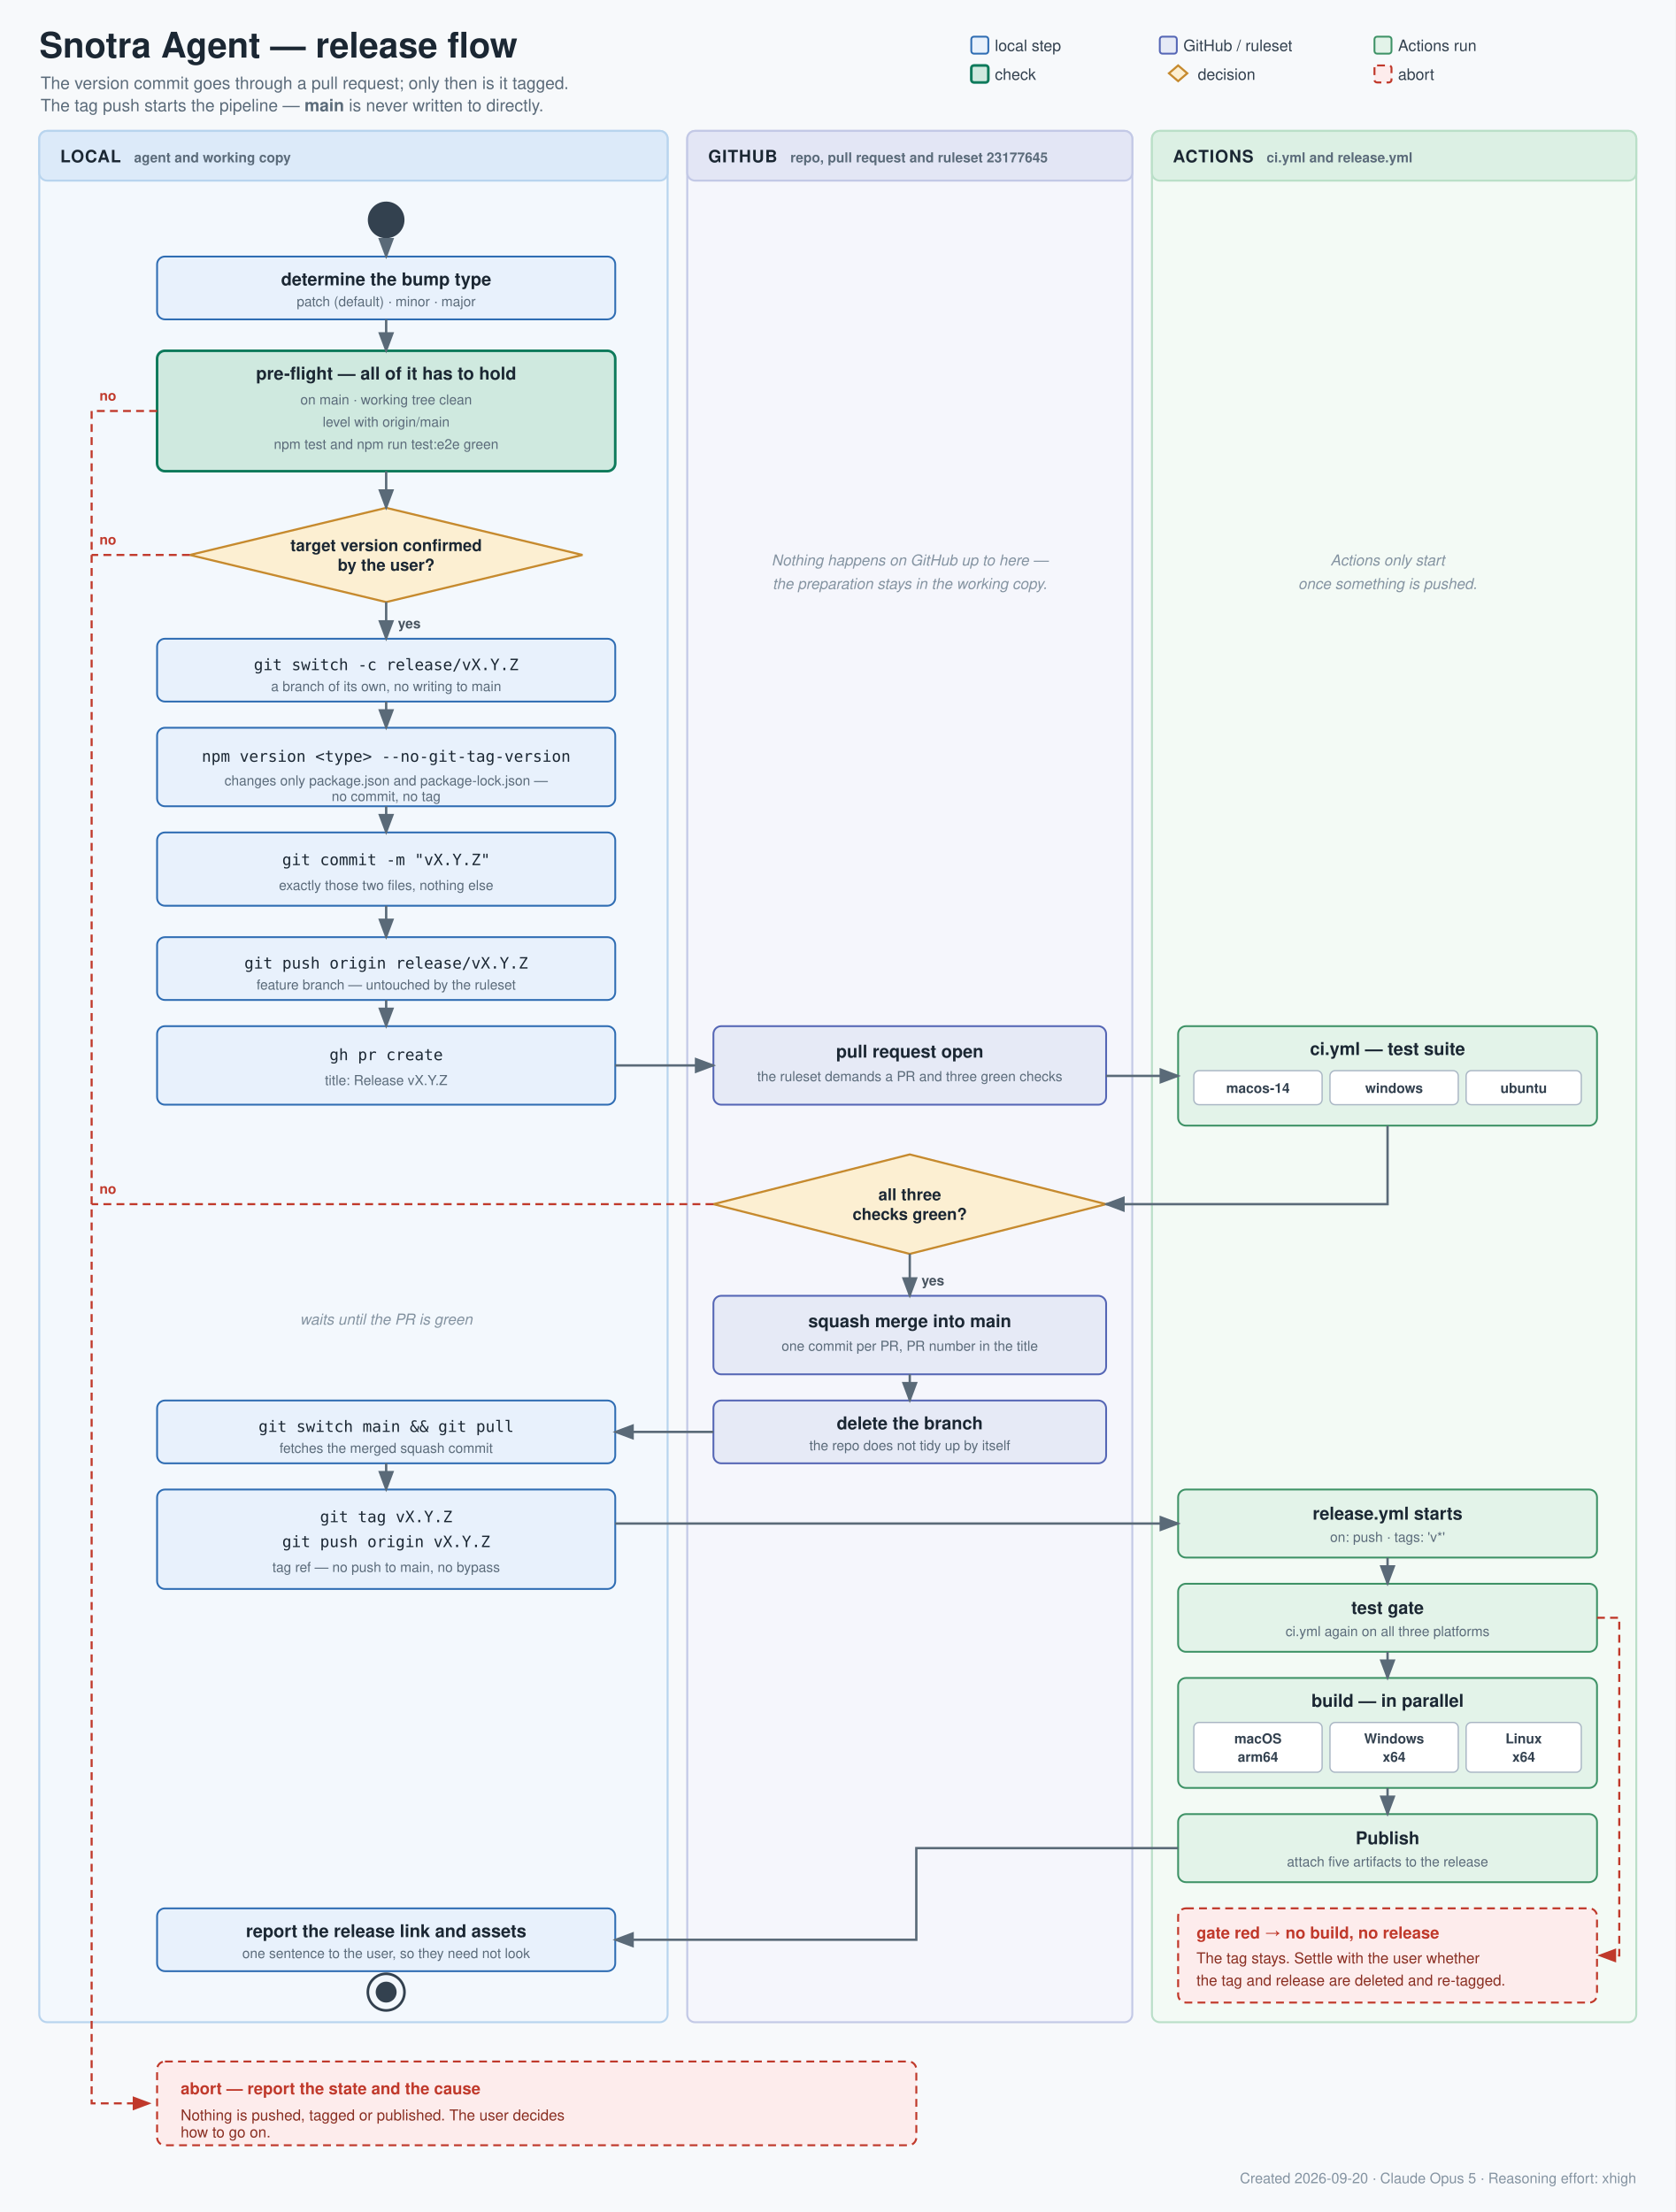
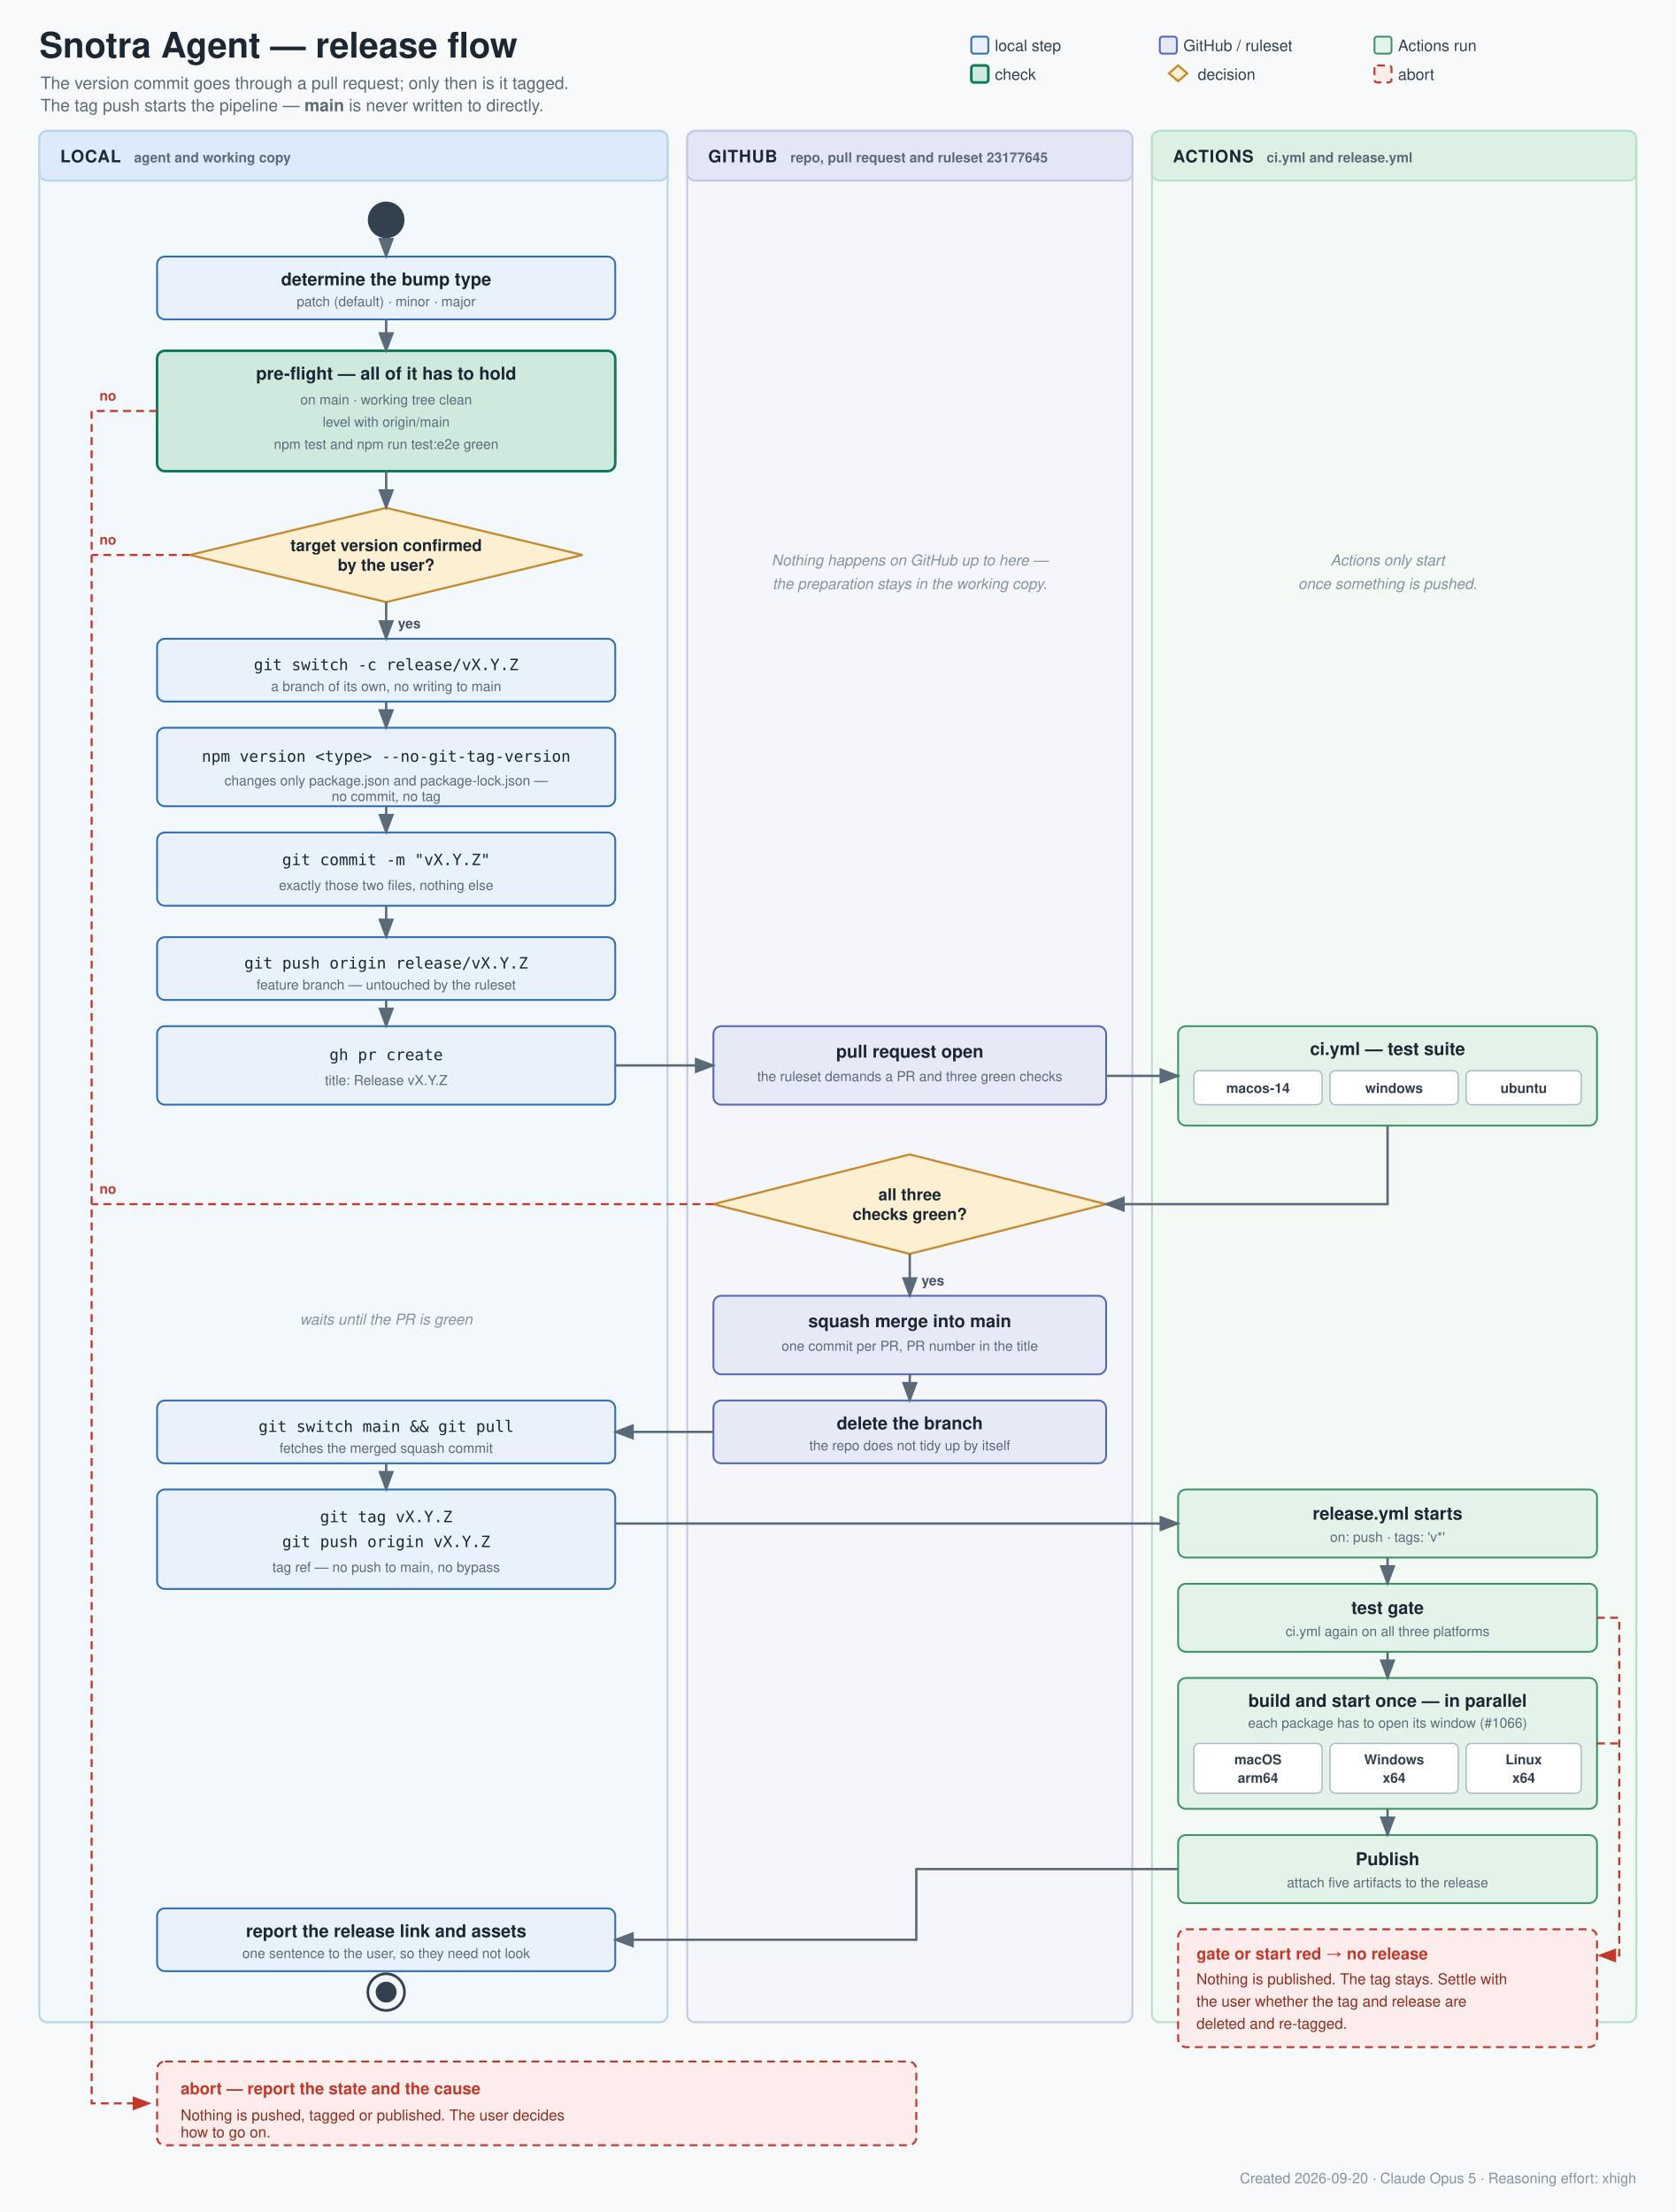
<svg xmlns="http://www.w3.org/2000/svg" viewBox="0 0 1280 1690" width="1280" height="1690" role="img" aria-labelledby="title desc" font-family="'Segoe UI', Helvetica, Arial, sans-serif">
  <defs>
    <marker id="ah" viewBox="0 0 8 6" markerWidth="9" markerHeight="7" refX="7" refY="3" orient="auto-start-reverse">
      <path d="M0,0 L8,3 L0,6 Z" fill="#5a6a78" />
    </marker>
    <marker id="ahr" viewBox="0 0 8 6" markerWidth="9" markerHeight="7" refX="7" refY="3" orient="auto-start-reverse">
      <path d="M0,0 L8,3 L0,6 Z" fill="#c0392b" />
    </marker>
    <style>
      text{fill:#1b2733}
      .t-title{font-size:27px;font-weight:700}
      .t-sub{font-size:13px;fill:#5b6b7a}
      .lane{font-size:13px;font-weight:700;letter-spacing:.6px}
      .lanesub{font-size:10.5px;fill:#5b6b7a;letter-spacing:0}
      .btitle{font-size:13.5px;font-weight:700;text-anchor:middle}
      .bsub{font-size:10.5px;fill:#5b6b7a;text-anchor:middle}
      .cmd{font-size:12px;font-family:'SF Mono',Menlo,Consolas,monospace;text-anchor:middle}
      .cmdsub{font-size:10.5px;fill:#5b6b7a;text-anchor:middle}
      .dec{font-size:12.5px;font-weight:700;text-anchor:middle}
      .chip{font-size:10.5px;font-weight:600;text-anchor:middle;fill:#33414f}
      .arrlbl{font-size:10.5px;fill:#47535f;font-weight:600}
      .stoplbl{font-size:10.5px;fill:#c0392b;font-weight:700}
      .legend{font-size:12px;fill:#33414f}
      .note{font-size:11.5px;fill:#8a2f22}
      .notetitle{font-size:12.5px;font-weight:700;fill:#c0392b}
      .hint{font-size:11.5px;fill:#8493a1;font-style:italic;text-anchor:middle}
      .stamp{font-size:11px;fill:#8493a1;text-anchor:end}
      rect.lane-l{fill:#f3f8fd;stroke:#b8d4ee;stroke-width:1.5}
      rect.lane-g{fill:#f5f6fc;stroke:#c3c9e6;stroke-width:1.5}
      rect.lane-c{fill:#f3faf5;stroke:#badfc8;stroke-width:1.5}
      rect.head-l{fill:#dceaf9;stroke:#b8d4ee;stroke-width:1.5}
      rect.head-g{fill:#e3e6f5;stroke:#c3c9e6;stroke-width:1.5}
      rect.head-c{fill:#dcf0e4;stroke:#badfc8;stroke-width:1.5}
      rect.act{fill:#e8f1fc;stroke:#2f6db3;stroke-width:1.4}
      rect.gh{fill:#e6eaf6;stroke:#5566b5;stroke-width:1.4}
      rect.ci{fill:#e3f3e9;stroke:#3e9266;stroke-width:1.4}
      rect.check{fill:#cfe9df;stroke:#0e7a5b;stroke-width:2}
      rect.chipbox{fill:#ffffff;stroke:#a9b6c4;stroke-width:1}
      rect.stop{fill:#fdecec;stroke:#c0392b;stroke-width:1.5;stroke-dasharray:6 4}
      path.dec{fill:#fcefd2;stroke:#c68a2e;stroke-width:1.6}
      .flow{stroke:#5a6a78;stroke-width:1.8;fill:none}
      .rail{stroke:#c0392b;stroke-width:1.6;fill:none;stroke-dasharray:6 4}
    </style>
  </defs>
  <rect x="0" y="0" width="1280" height="1690" fill="#f7f9fb" />
  <text class="t-title" x="30" y="44">Snotra Agent — release flow</text>
  <text class="t-sub" x="31" y="68">The version commit goes through a pull request; only then is it tagged.</text>
  <text class="t-sub" x="31" y="85">The tag push starts the pipeline — <tspan font-weight="700">main</tspan> is never written to directly.</text>
  <g>
    <rect class="act" x="742" y="28" width="13" height="13" rx="2" />
    <text class="legend" x="760" y="39">local step</text>
    <rect class="check" x="742" y="50" width="13" height="13" rx="2" />
    <text class="legend" x="760" y="61">check</text>
    <rect class="gh" x="886" y="28" width="13" height="13" rx="2" />
    <text class="legend" x="904" y="39">GitHub / ruleset</text>
    <path class="dec" d="M893,56 L900,50 L907,56 L900,62 Z" />
    <text class="legend" x="915" y="61">decision</text>
    <rect class="ci" x="1050" y="28" width="13" height="13" rx="2" />
    <text class="legend" x="1068" y="39">Actions run</text>
    <rect class="stop" x="1050" y="50" width="13" height="13" rx="2" />
    <text class="legend" x="1068" y="61">abort</text>
  </g>
  <rect class="lane-l" x="30" y="100" width="480" height="1445" rx="6" />
  <rect class="lane-g" x="525" y="100" width="340" height="1445" rx="6" />
  <rect class="lane-c" x="880" y="100" width="370" height="1445" rx="6" />
  <rect class="head-l" x="30" y="100" width="480" height="38" rx="6" />
  <rect class="head-g" x="525" y="100" width="340" height="38" rx="6" />
  <rect class="head-c" x="880" y="100" width="370" height="38" rx="6" />
  <text class="lane" x="46" y="124">LOCAL<tspan class="lanesub" dx="10">agent and working copy</tspan>
  </text>
  <text class="lane" x="541" y="124">GITHUB<tspan class="lanesub" dx="10">repo, pull request and ruleset 23177645</tspan>
  </text>
  <text class="lane" x="896" y="124">ACTIONS<tspan class="lanesub" dx="10">ci.yml and release.yml</tspan>
  </text>
  <text class="hint" x="695" y="432">Nothing happens on GitHub up to here —</text>
  <text class="hint" x="695" y="450">the preparation stays in the working copy.</text>
  <text class="hint" x="1060" y="432">Actions only start</text>
  <text class="hint" x="1060" y="450">once something is pushed.</text>
  <text class="hint" x="295" y="1012">waits until the PR is green</text>
  <circle cx="295" cy="168" r="14" fill="#33414f" />
  <rect class="act" x="120" y="196" width="350" height="48" rx="6" />
  <text class="btitle" x="295" y="218">determine the bump type</text>
  <text class="bsub" x="295" y="234">patch (default) · minor · major</text>
  <rect class="check" x="120" y="268" width="350" height="92" rx="6" />
  <text class="btitle" x="295" y="290">pre-flight — all of it has to hold</text>
  <text class="bsub" x="295" y="309">on main · working tree clean</text>
  <text class="bsub" x="295" y="326">level with origin/main</text>
  <text class="bsub" x="295" y="343">npm test and npm run test:e2e green</text>
  <path class="dec" d="M295,388 L445,424 L295,460 L145,424 Z" />
  <text class="dec" x="295" y="421">target version confirmed</text>
  <text class="dec" x="295" y="436">by the user?</text>
  <rect class="act" x="120" y="488" width="350" height="48" rx="6" />
  <text class="cmd" x="295" y="512">git switch -c release/vX.Y.Z</text>
  <text class="cmdsub" x="295" y="528">a branch of its own, no writing to main</text>
  <rect class="act" x="120" y="556" width="350" height="60" rx="6" />
  <text class="cmd" x="295" y="582">npm version &lt;type&gt; --no-git-tag-version</text>
  <text class="cmdsub" x="295" y="600">changes only package.json and package-lock.json —</text>
  <text class="cmdsub" x="295" y="612">no commit, no tag</text>
  <rect class="act" x="120" y="636" width="350" height="56" rx="6" />
  <text class="cmd" x="295" y="661">git commit -m "vX.Y.Z"</text>
  <text class="cmdsub" x="295" y="680">exactly those two files, nothing else</text>
  <rect class="act" x="120" y="716" width="350" height="48" rx="6" />
  <text class="cmd" x="295" y="740">git push origin release/vX.Y.Z</text>
  <text class="cmdsub" x="295" y="756">feature branch — untouched by the ruleset</text>
  <rect class="act" x="120" y="784" width="350" height="60" rx="6" />
  <text class="cmd" x="295" y="810">gh pr create</text>
  <text class="cmdsub" x="295" y="829">title: Release vX.Y.Z</text>
  <rect class="gh" x="545" y="784" width="300" height="60" rx="6" />
  <text class="btitle" x="695" y="808">pull request open</text>
  <text class="bsub" x="695" y="826">the ruleset demands a PR and three green checks</text>
  <rect class="ci" x="900" y="784" width="320" height="76" rx="6" />
  <text class="btitle" x="1060" y="806">ci.yml — test suite</text>
  <rect class="chipbox" x="912" y="818" width="98" height="26" rx="4" />
  <text class="chip" x="961" y="835">macos-14</text>
  <rect class="chipbox" x="1016" y="818" width="98" height="26" rx="4" />
  <text class="chip" x="1065" y="835">windows</text>
  <rect class="chipbox" x="1120" y="818" width="88" height="26" rx="4" />
  <text class="chip" x="1164" y="835">ubuntu</text>
  <path class="dec" d="M695,882 L845,920 L695,958 L545,920 Z" />
  <text class="dec" x="695" y="917">all three</text>
  <text class="dec" x="695" y="932">checks green?</text>
  <rect class="gh" x="545" y="990" width="300" height="60" rx="6" />
  <text class="btitle" x="695" y="1014">squash merge into main</text>
  <text class="bsub" x="695" y="1032">one commit per PR, PR number in the title</text>
  <rect class="gh" x="545" y="1070" width="300" height="48" rx="6" />
  <text class="btitle" x="695" y="1092">delete the branch</text>
  <text class="bsub" x="695" y="1108">the repo does not tidy up by itself</text>
  <rect class="act" x="120" y="1070" width="350" height="48" rx="6" />
  <text class="cmd" x="295" y="1094">git switch main &amp;&amp; git pull</text>
  <text class="cmdsub" x="295" y="1110">fetches the merged squash commit</text>
  <rect class="act" x="120" y="1138" width="350" height="76" rx="6" />
  <text class="cmd" x="295" y="1163">git tag vX.Y.Z</text>
  <text class="cmd" x="295" y="1182">git push origin vX.Y.Z</text>
  <text class="cmdsub" x="295" y="1201">tag ref — no push to main, no bypass</text>
  <rect class="ci" x="900" y="1138" width="320" height="52" rx="6" />
  <text class="btitle" x="1060" y="1161">release.yml starts</text>
  <text class="bsub" x="1060" y="1178">on: push · tags: 'v*'</text>
  <rect class="ci" x="900" y="1210" width="320" height="52" rx="6" />
  <text class="btitle" x="1060" y="1233">test gate</text>
  <text class="bsub" x="1060" y="1250">ci.yml again on all three platforms</text>
-   <rect class="ci" x="900" y="1282" width="320" height="84" rx="6" />
-   <text class="btitle" x="1060" y="1304">build — in parallel</text>
-   <rect class="chipbox" x="912" y="1316" width="98" height="38" rx="4" />
-   <text class="chip" x="961" y="1332">macOS</text>
-   <text class="chip" x="961" y="1346">arm64</text>
-   <rect class="chipbox" x="1016" y="1316" width="98" height="38" rx="4" />
-   <text class="chip" x="1065" y="1332">Windows</text>
-   <text class="chip" x="1065" y="1346">x64</text>
-   <rect class="chipbox" x="1120" y="1316" width="88" height="38" rx="4" />
-   <text class="chip" x="1164" y="1332">Linux</text>
-   <text class="chip" x="1164" y="1346">x64</text>
-   <rect class="ci" x="900" y="1386" width="320" height="52" rx="6" />
-   <text class="btitle" x="1060" y="1409">Publish</text>
-   <text class="bsub" x="1060" y="1426">attach five artifacts to the release</text>
-   <rect class="stop" x="900" y="1458" width="320" height="72" rx="6" />
-   <text class="notetitle" x="914" y="1481">gate red → no build, no release</text>
-   <text class="note" x="914" y="1500">The tag stays. Settle with the user whether</text>
-   <text class="note" x="914" y="1517">the tag and release are deleted and re-tagged.</text>
+   <rect class="ci" x="900" y="1282" width="320" height="100" rx="6" />
+   <text class="btitle" x="1060" y="1304">build and start once — in parallel</text>
+   <text class="bsub" x="1060" y="1320">each package has to open its window (#1066)</text>
+   <rect class="chipbox" x="912" y="1332" width="98" height="38" rx="4" />
+   <text class="chip" x="961" y="1348">macOS</text>
+   <text class="chip" x="961" y="1362">arm64</text>
+   <rect class="chipbox" x="1016" y="1332" width="98" height="38" rx="4" />
+   <text class="chip" x="1065" y="1348">Windows</text>
+   <text class="chip" x="1065" y="1362">x64</text>
+   <rect class="chipbox" x="1120" y="1332" width="88" height="38" rx="4" />
+   <text class="chip" x="1164" y="1348">Linux</text>
+   <text class="chip" x="1164" y="1362">x64</text>
+   <rect class="ci" x="900" y="1402" width="320" height="52" rx="6" />
+   <text class="btitle" x="1060" y="1425">Publish</text>
+   <text class="bsub" x="1060" y="1442">attach five artifacts to the release</text>
+   <rect class="stop" x="900" y="1474" width="320" height="90" rx="6" />
+   <text class="notetitle" x="914" y="1497">gate or start red → no release</text>
+   <text class="note" x="914" y="1516">Nothing is published. The tag stays. Settle with</text>
+   <text class="note" x="914" y="1533">the user whether the tag and release are</text>
+   <text class="note" x="914" y="1550">deleted and re-tagged.</text>
  <rect class="act" x="120" y="1458" width="350" height="48" rx="6" />
  <text class="btitle" x="295" y="1480">report the release link and assets</text>
  <text class="bsub" x="295" y="1496">one sentence to the user, so they need not look</text>
  <circle cx="295" cy="1522" r="14" fill="none" stroke="#33414f" stroke-width="2" />
  <circle cx="295" cy="1522" r="8" fill="#33414f" />
  <path class="flow" d="M295,182 L295,196" marker-end="url(#ah)" />
  <path class="flow" d="M295,244 L295,268" marker-end="url(#ah)" />
  <path class="flow" d="M295,360 L295,388" marker-end="url(#ah)" />
  <path class="flow" d="M295,460 L295,488" marker-end="url(#ah)" />
  <path class="flow" d="M295,536 L295,556" marker-end="url(#ah)" />
  <path class="flow" d="M295,616 L295,636" marker-end="url(#ah)" />
  <path class="flow" d="M295,692 L295,716" marker-end="url(#ah)" />
  <path class="flow" d="M295,764 L295,784" marker-end="url(#ah)" />
  <path class="flow" d="M470,814 L545,814" marker-end="url(#ah)" />
  <path class="flow" d="M845,822 L900,822" marker-end="url(#ah)" />
  <path class="flow" d="M1060,860 L1060,920 L845,920" marker-end="url(#ah)" />
  <path class="flow" d="M695,958 L695,990" marker-end="url(#ah)" />
  <path class="flow" d="M695,1050 L695,1070" marker-end="url(#ah)" />
  <path class="flow" d="M545,1094 L470,1094" marker-end="url(#ah)" />
  <path class="flow" d="M295,1118 L295,1138" marker-end="url(#ah)" />
  <path class="flow" d="M470,1164 L900,1164" marker-end="url(#ah)" />
  <path class="flow" d="M1060,1190 L1060,1210" marker-end="url(#ah)" />
  <path class="flow" d="M1060,1262 L1060,1282" marker-end="url(#ah)" />
-   <path class="flow" d="M1060,1366 L1060,1386" marker-end="url(#ah)" />
-   <path class="flow" d="M900,1412 L700,1412 L700,1482 L470,1482" marker-end="url(#ah)" />
+   <path class="flow" d="M1060,1382 L1060,1402" marker-end="url(#ah)" />
+   <path class="flow" d="M900,1428 L700,1428 L700,1482 L470,1482" marker-end="url(#ah)" />
  <path class="rail" d="M1220,1236 L1237,1236 L1237,1494 L1222,1494" marker-end="url(#ahr)" />
+   <path class="rail" d="M1220,1332 L1237,1332" />
  <text class="arrlbl" x="304" y="480">yes</text>
  <text class="arrlbl" x="704" y="982">yes</text>
  <path class="rail" d="M120,314 L70,314" />
  <path class="rail" d="M145,424 L70,424" />
  <path class="rail" d="M545,920 L70,920" />
  <path class="rail" d="M70,314 L70,1607 L114,1607" marker-end="url(#ahr)" />
  <text class="stoplbl" x="76" y="306">no</text>
  <text class="stoplbl" x="76" y="416">no</text>
  <text class="stoplbl" x="76" y="912">no</text>
  <rect class="stop" x="120" y="1575" width="580" height="64" rx="6" />
  <text class="notetitle" x="138" y="1600">abort — report the state and the cause</text>
  <text class="note" x="138" y="1620">Nothing is pushed, tagged or published. The user decides</text>
  <text class="note" x="138" y="1633">how to go on.</text>
  <text class="stamp" x="1250" y="1668">Created 2026-09-20 · Claude Opus 5 · Reasoning effort: xhigh</text>
</svg>
